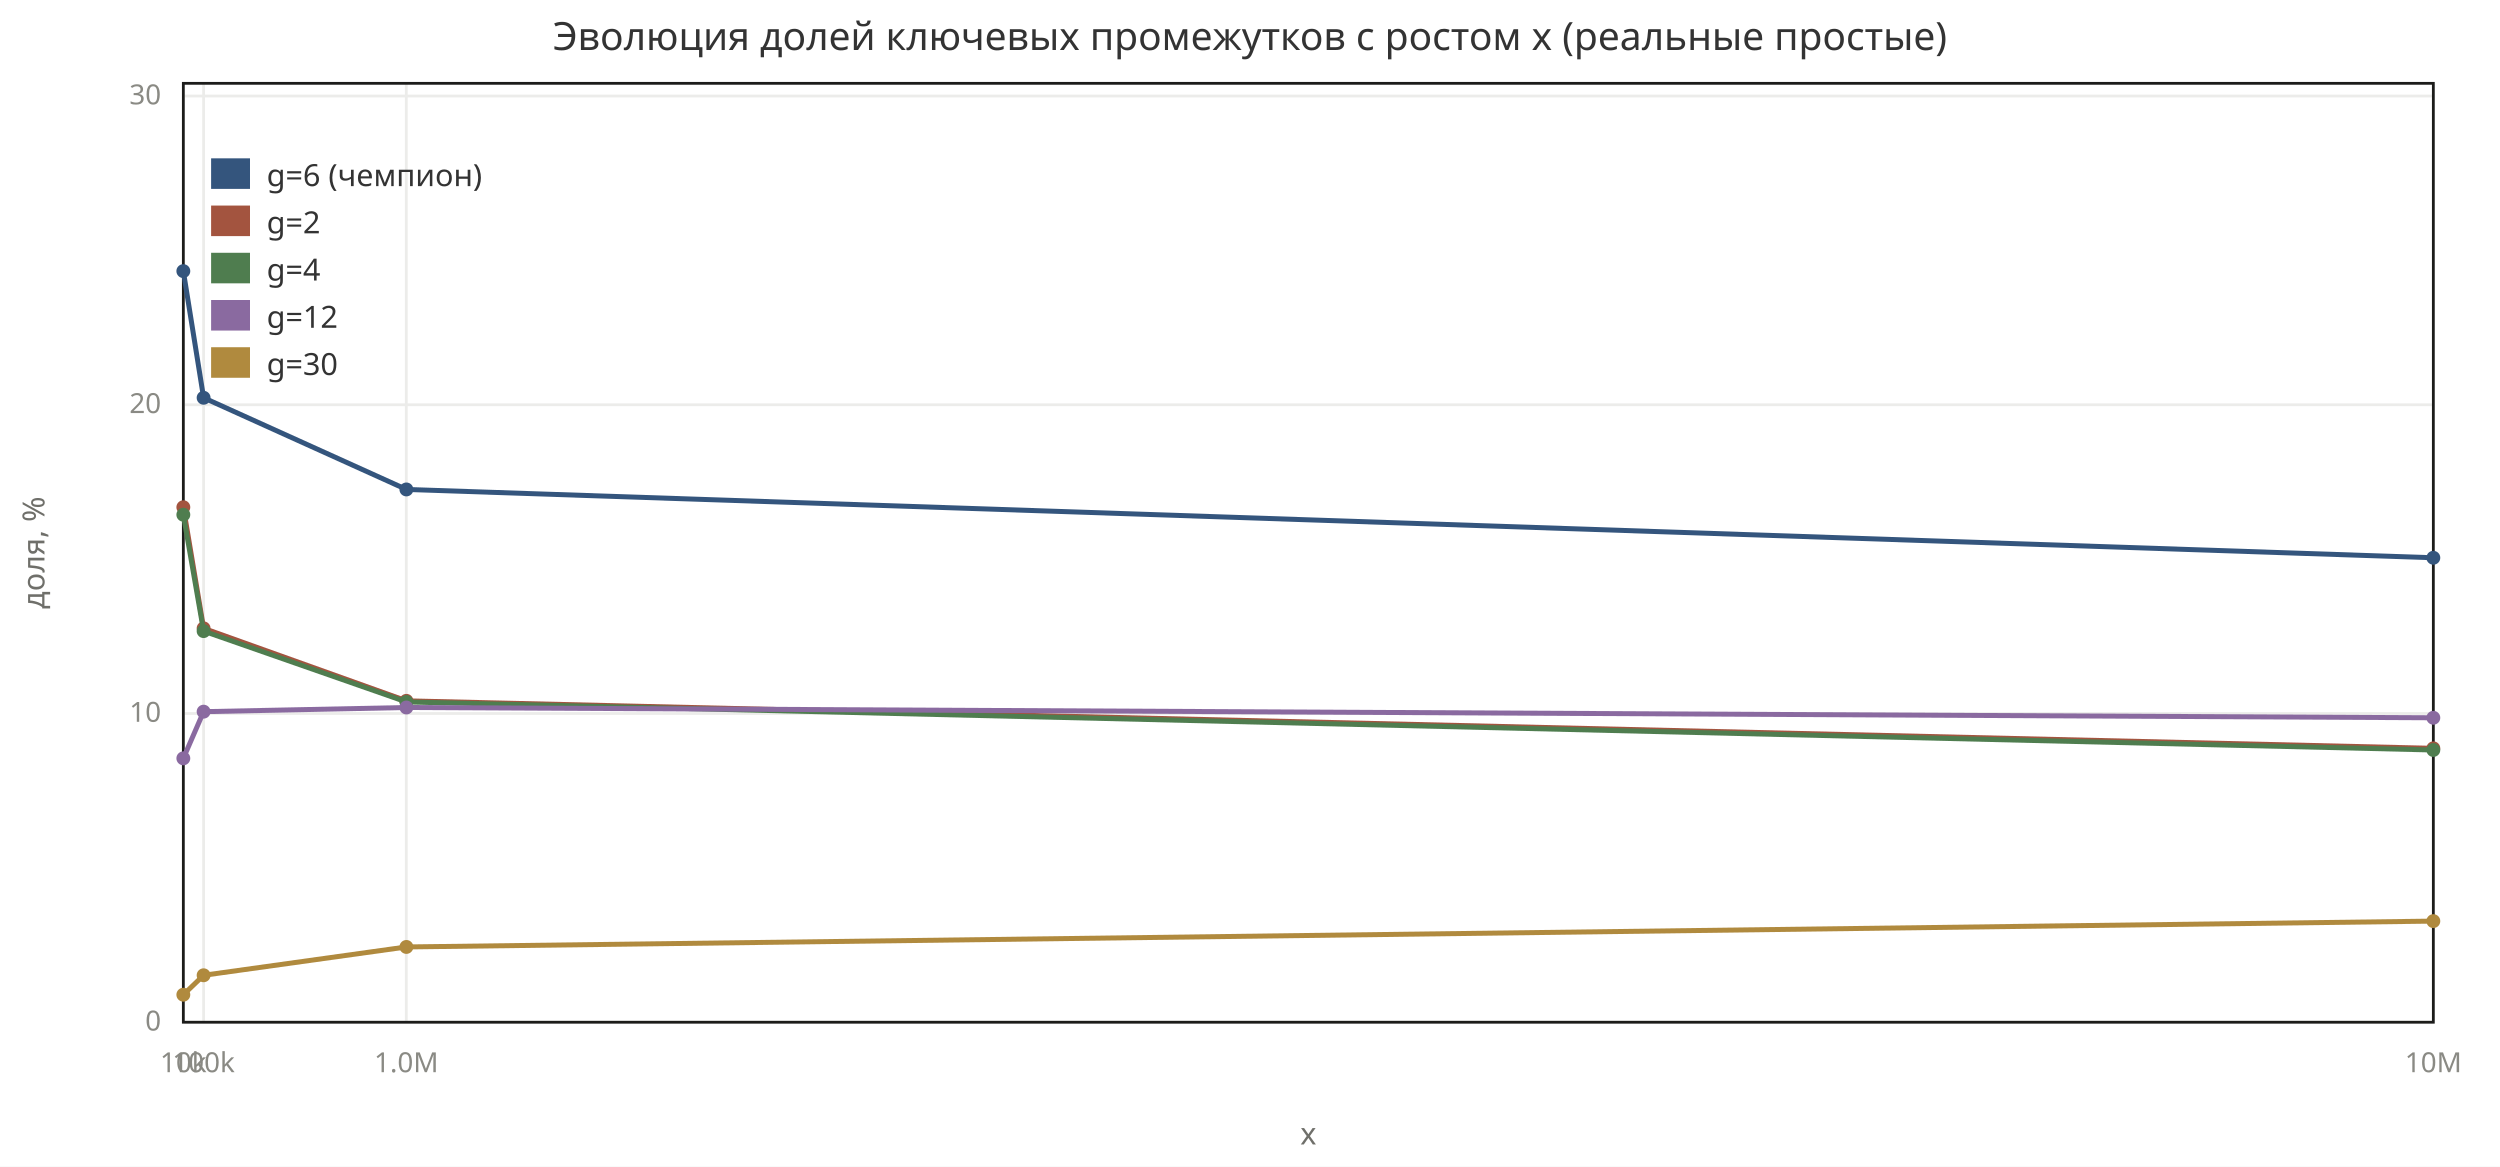
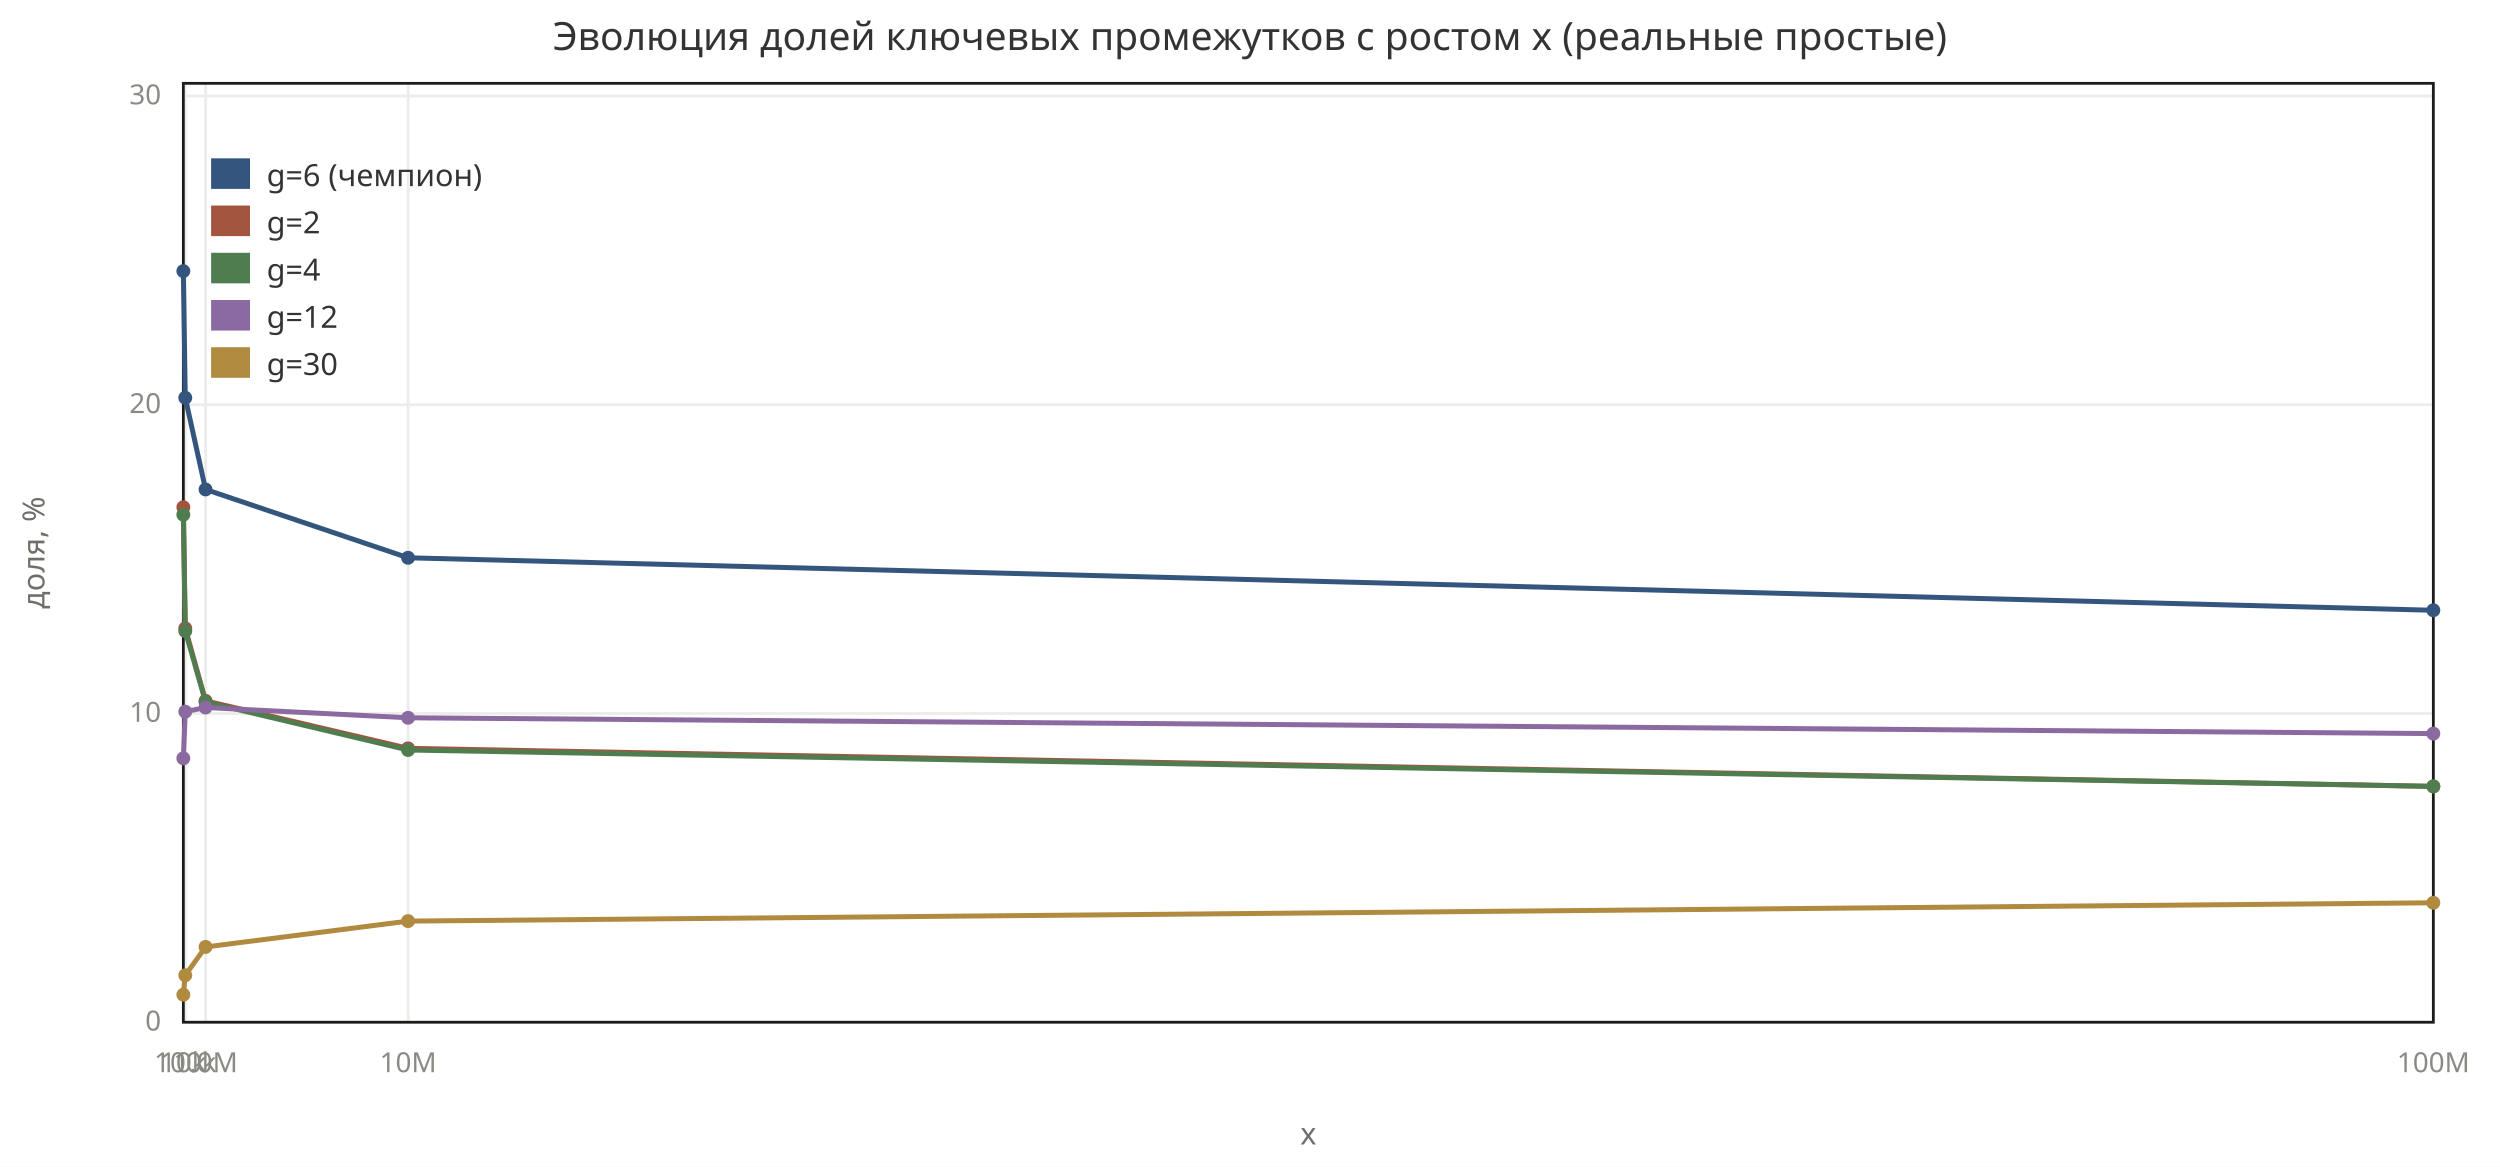
<svg xmlns="http://www.w3.org/2000/svg" width="900" height="420" viewBox="0 0 900 420" font-family="system-ui, sans-serif">
  <rect width="900" height="420" fill="#ffffff" />
  <text x="450" y="18" text-anchor="middle" font-size="14" fill="#333">Эволюция долей ключевых промежутков с ростом x (реальные простые)</text>
  <line x1="66" y1="30" x2="66" y2="368" stroke="#ececea" />
  <text x="66" y="386" text-anchor="middle" font-size="10" fill="#8a8a84">10k</text>
-   <line x1="73.297" y1="30" x2="73.297" y2="368" stroke="#ececea" />
-   <text x="73.297" y="386" text-anchor="middle" font-size="10" fill="#8a8a84">100k</text>
-   <line x1="146.27" y1="30" x2="146.27" y2="368" stroke="#ececea" />
-   <text x="146.27" y="386" text-anchor="middle" font-size="10" fill="#8a8a84">1.0M</text>
+   <line x1="66.729" y1="30" x2="66.729" y2="368" stroke="#ececea" />
+   <text x="66.729" y="386" text-anchor="middle" font-size="10" fill="#8a8a84">100k</text>
+   <line x1="74.02" y1="30" x2="74.02" y2="368" stroke="#ececea" />
+   <text x="74.02" y="386" text-anchor="middle" font-size="10" fill="#8a8a84">1.0M</text>
+   <line x1="146.927" y1="30" x2="146.927" y2="368" stroke="#ececea" />
+   <text x="146.927" y="386" text-anchor="middle" font-size="10" fill="#8a8a84">10M</text>
  <line x1="876" y1="30" x2="876" y2="368" stroke="#ececea" />
-   <text x="876" y="386" text-anchor="middle" font-size="10" fill="#8a8a84">10M</text>
+   <text x="876" y="386" text-anchor="middle" font-size="10" fill="#8a8a84">100M</text>
  <line x1="66" y1="368" x2="876" y2="368" stroke="#ececea" />
  <text x="58" y="371" text-anchor="end" font-size="10" fill="#8a8a84">0</text>
  <line x1="66" y1="256.856" x2="876" y2="256.856" stroke="#ececea" />
  <text x="58" y="259.856" text-anchor="end" font-size="10" fill="#8a8a84">10</text>
  <line x1="66" y1="145.711" x2="876" y2="145.711" stroke="#ececea" />
  <text x="58" y="148.711" text-anchor="end" font-size="10" fill="#8a8a84">20</text>
  <line x1="66" y1="34.567" x2="876" y2="34.567" stroke="#ececea" />
  <text x="58" y="37.567" text-anchor="end" font-size="10" fill="#8a8a84">30</text>
  <rect x="66" y="30" width="810" height="338" fill="none" stroke="#1c1c1a" />
  <text x="471" y="412" text-anchor="middle" font-size="11" fill="#6f6f6a">x</text>
  <text x="16" y="199" text-anchor="middle" font-size="11" fill="#6f6f6a" transform="rotate(-90 16 199)">доля, %</text>
-   <path d="M66.0,97.6L73.3,143.2L146.3,176.2L876.0,200.8" fill="none" stroke="#34557d" stroke-width="1.8" />
+   <path d="M66.0,97.6L66.7,143.2L74.0,176.2L146.9,200.8L876.0,219.7" fill="none" stroke="#34557d" stroke-width="1.8" />
  <circle cx="66.0" cy="97.6" r="2.5" fill="#34557d" />
-   <circle cx="73.3" cy="143.2" r="2.5" fill="#34557d" />
-   <circle cx="146.3" cy="176.2" r="2.5" fill="#34557d" />
-   <circle cx="876.0" cy="200.8" r="2.5" fill="#34557d" />
-   <path d="M66.0,182.6L73.3,226.2L146.3,252.3L876.0,269.4" fill="none" stroke="#a3543f" stroke-width="1.8" />
+   <circle cx="66.7" cy="143.2" r="2.5" fill="#34557d" />
+   <circle cx="74.0" cy="176.2" r="2.5" fill="#34557d" />
+   <circle cx="146.9" cy="200.8" r="2.5" fill="#34557d" />
+   <circle cx="876.0" cy="219.7" r="2.5" fill="#34557d" />
+   <path d="M66.0,182.6L66.7,226.2L74.0,252.3L146.9,269.4L876.0,283.1" fill="none" stroke="#a3543f" stroke-width="1.8" />
  <circle cx="66.0" cy="182.6" r="2.5" fill="#a3543f" />
-   <circle cx="73.3" cy="226.2" r="2.5" fill="#a3543f" />
-   <circle cx="146.3" cy="252.3" r="2.5" fill="#a3543f" />
-   <circle cx="876.0" cy="269.4" r="2.5" fill="#a3543f" />
-   <path d="M66.0,185.3L73.3,227.2L146.3,252.7L876.0,270.0" fill="none" stroke="#4f7d4f" stroke-width="1.8" />
+   <circle cx="66.7" cy="226.2" r="2.5" fill="#a3543f" />
+   <circle cx="74.0" cy="252.3" r="2.5" fill="#a3543f" />
+   <circle cx="146.9" cy="269.4" r="2.5" fill="#a3543f" />
+   <circle cx="876.0" cy="283.1" r="2.5" fill="#a3543f" />
+   <path d="M66.0,185.3L66.7,227.2L74.0,252.7L146.9,270.0L876.0,283.1" fill="none" stroke="#4f7d4f" stroke-width="1.8" />
  <circle cx="66.0" cy="185.3" r="2.5" fill="#4f7d4f" />
-   <circle cx="73.3" cy="227.2" r="2.5" fill="#4f7d4f" />
-   <circle cx="146.3" cy="252.7" r="2.5" fill="#4f7d4f" />
-   <circle cx="876.0" cy="270.0" r="2.5" fill="#4f7d4f" />
-   <path d="M66.0,273.0L73.3,256.2L146.3,254.7L876.0,258.4" fill="none" stroke="#8a6aa0" stroke-width="1.8" />
+   <circle cx="66.7" cy="227.2" r="2.5" fill="#4f7d4f" />
+   <circle cx="74.0" cy="252.7" r="2.5" fill="#4f7d4f" />
+   <circle cx="146.9" cy="270.0" r="2.5" fill="#4f7d4f" />
+   <circle cx="876.0" cy="283.1" r="2.5" fill="#4f7d4f" />
+   <path d="M66.0,273.0L66.7,256.2L74.0,254.7L146.9,258.4L876.0,264.1" fill="none" stroke="#8a6aa0" stroke-width="1.8" />
  <circle cx="66.0" cy="273.0" r="2.5" fill="#8a6aa0" />
-   <circle cx="73.3" cy="256.2" r="2.5" fill="#8a6aa0" />
-   <circle cx="146.3" cy="254.7" r="2.5" fill="#8a6aa0" />
-   <circle cx="876.0" cy="258.4" r="2.5" fill="#8a6aa0" />
-   <path d="M66.0,358.1L73.3,351.1L146.3,340.9L876.0,331.6" fill="none" stroke="#b08a3e" stroke-width="1.8" />
+   <circle cx="66.7" cy="256.2" r="2.5" fill="#8a6aa0" />
+   <circle cx="74.0" cy="254.7" r="2.5" fill="#8a6aa0" />
+   <circle cx="146.9" cy="258.4" r="2.5" fill="#8a6aa0" />
+   <circle cx="876.0" cy="264.1" r="2.5" fill="#8a6aa0" />
+   <path d="M66.0,358.1L66.7,351.1L74.0,340.9L146.9,331.6L876.0,325.0" fill="none" stroke="#b08a3e" stroke-width="1.8" />
  <circle cx="66.0" cy="358.1" r="2.5" fill="#b08a3e" />
-   <circle cx="73.3" cy="351.1" r="2.5" fill="#b08a3e" />
-   <circle cx="146.3" cy="340.9" r="2.5" fill="#b08a3e" />
-   <circle cx="876.0" cy="331.6" r="2.5" fill="#b08a3e" />
+   <circle cx="66.7" cy="351.1" r="2.5" fill="#b08a3e" />
+   <circle cx="74.0" cy="340.9" r="2.5" fill="#b08a3e" />
+   <circle cx="146.9" cy="331.6" r="2.5" fill="#b08a3e" />
+   <circle cx="876.0" cy="325.0" r="2.5" fill="#b08a3e" />
  <rect x="76" y="57" width="14" height="11" fill="#34557d" />
  <text x="96" y="67" font-size="11" fill="#333">g=6 (чемпион)</text>
  <rect x="76" y="74" width="14" height="11" fill="#a3543f" />
  <text x="96" y="84" font-size="11" fill="#333">g=2</text>
  <rect x="76" y="91" width="14" height="11" fill="#4f7d4f" />
  <text x="96" y="101" font-size="11" fill="#333">g=4</text>
  <rect x="76" y="108" width="14" height="11" fill="#8a6aa0" />
  <text x="96" y="118" font-size="11" fill="#333">g=12</text>
  <rect x="76" y="125" width="14" height="11" fill="#b08a3e" />
  <text x="96" y="135" font-size="11" fill="#333">g=30</text>
</svg>
